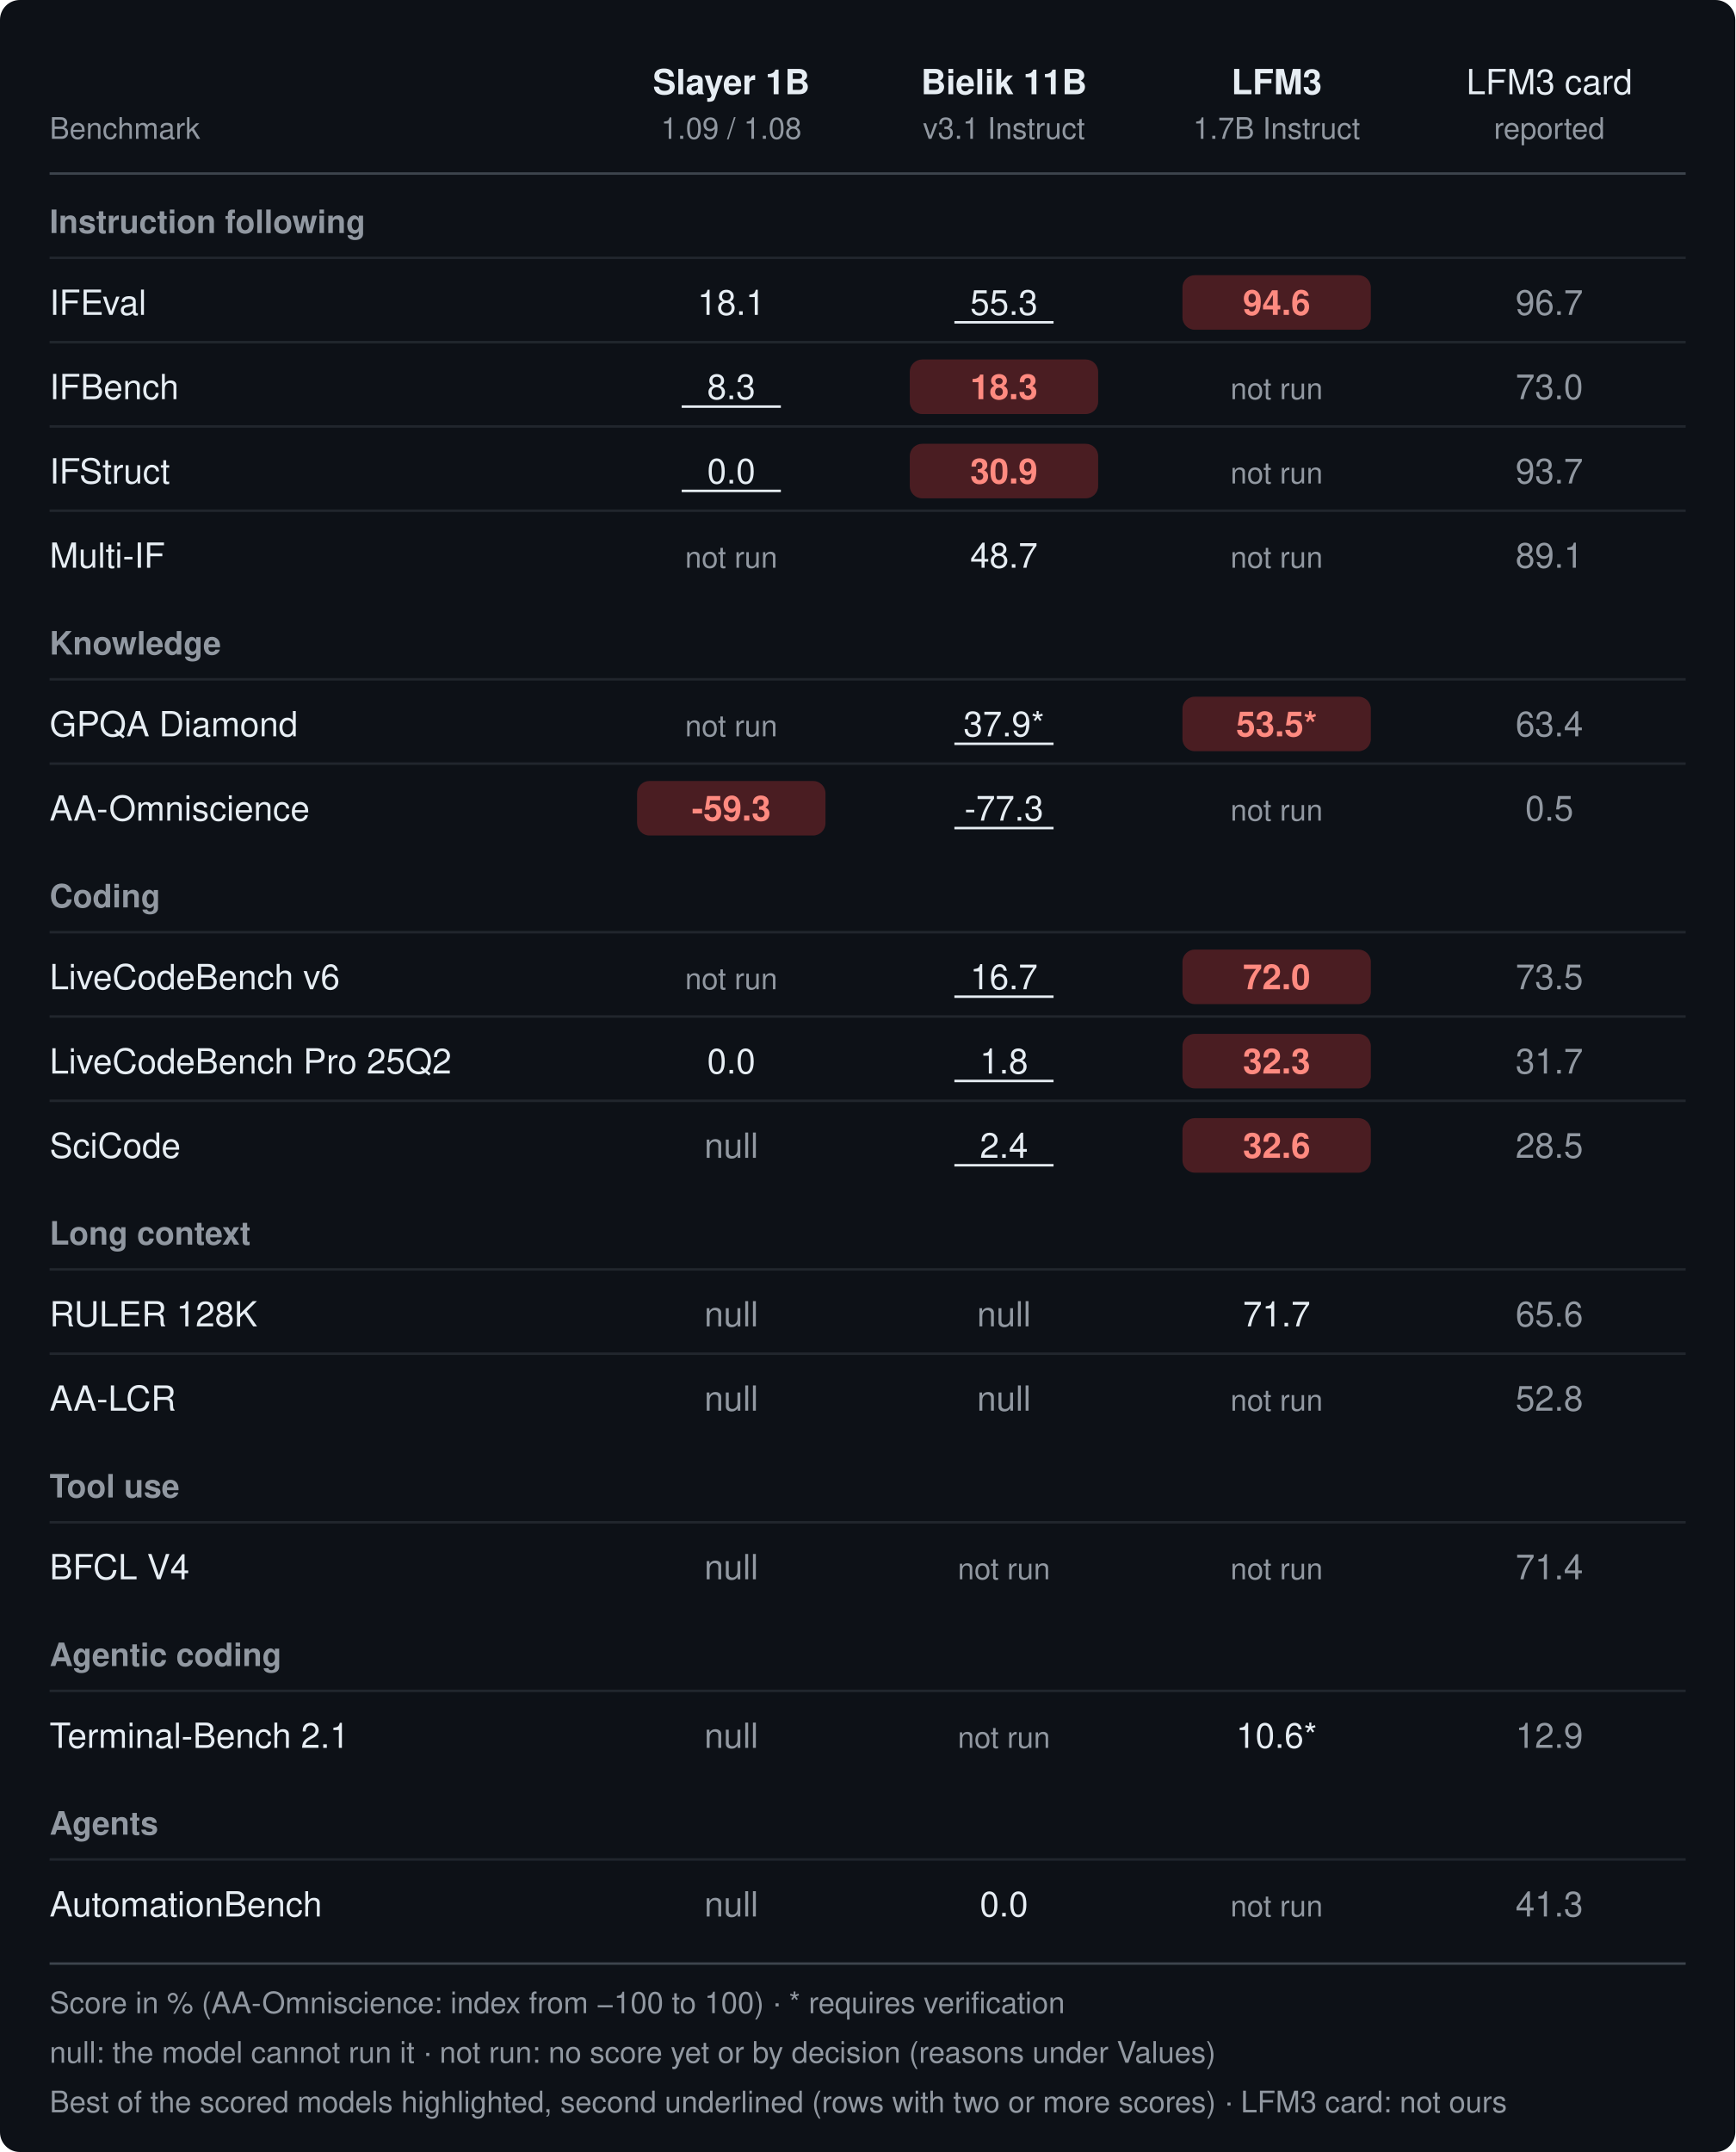
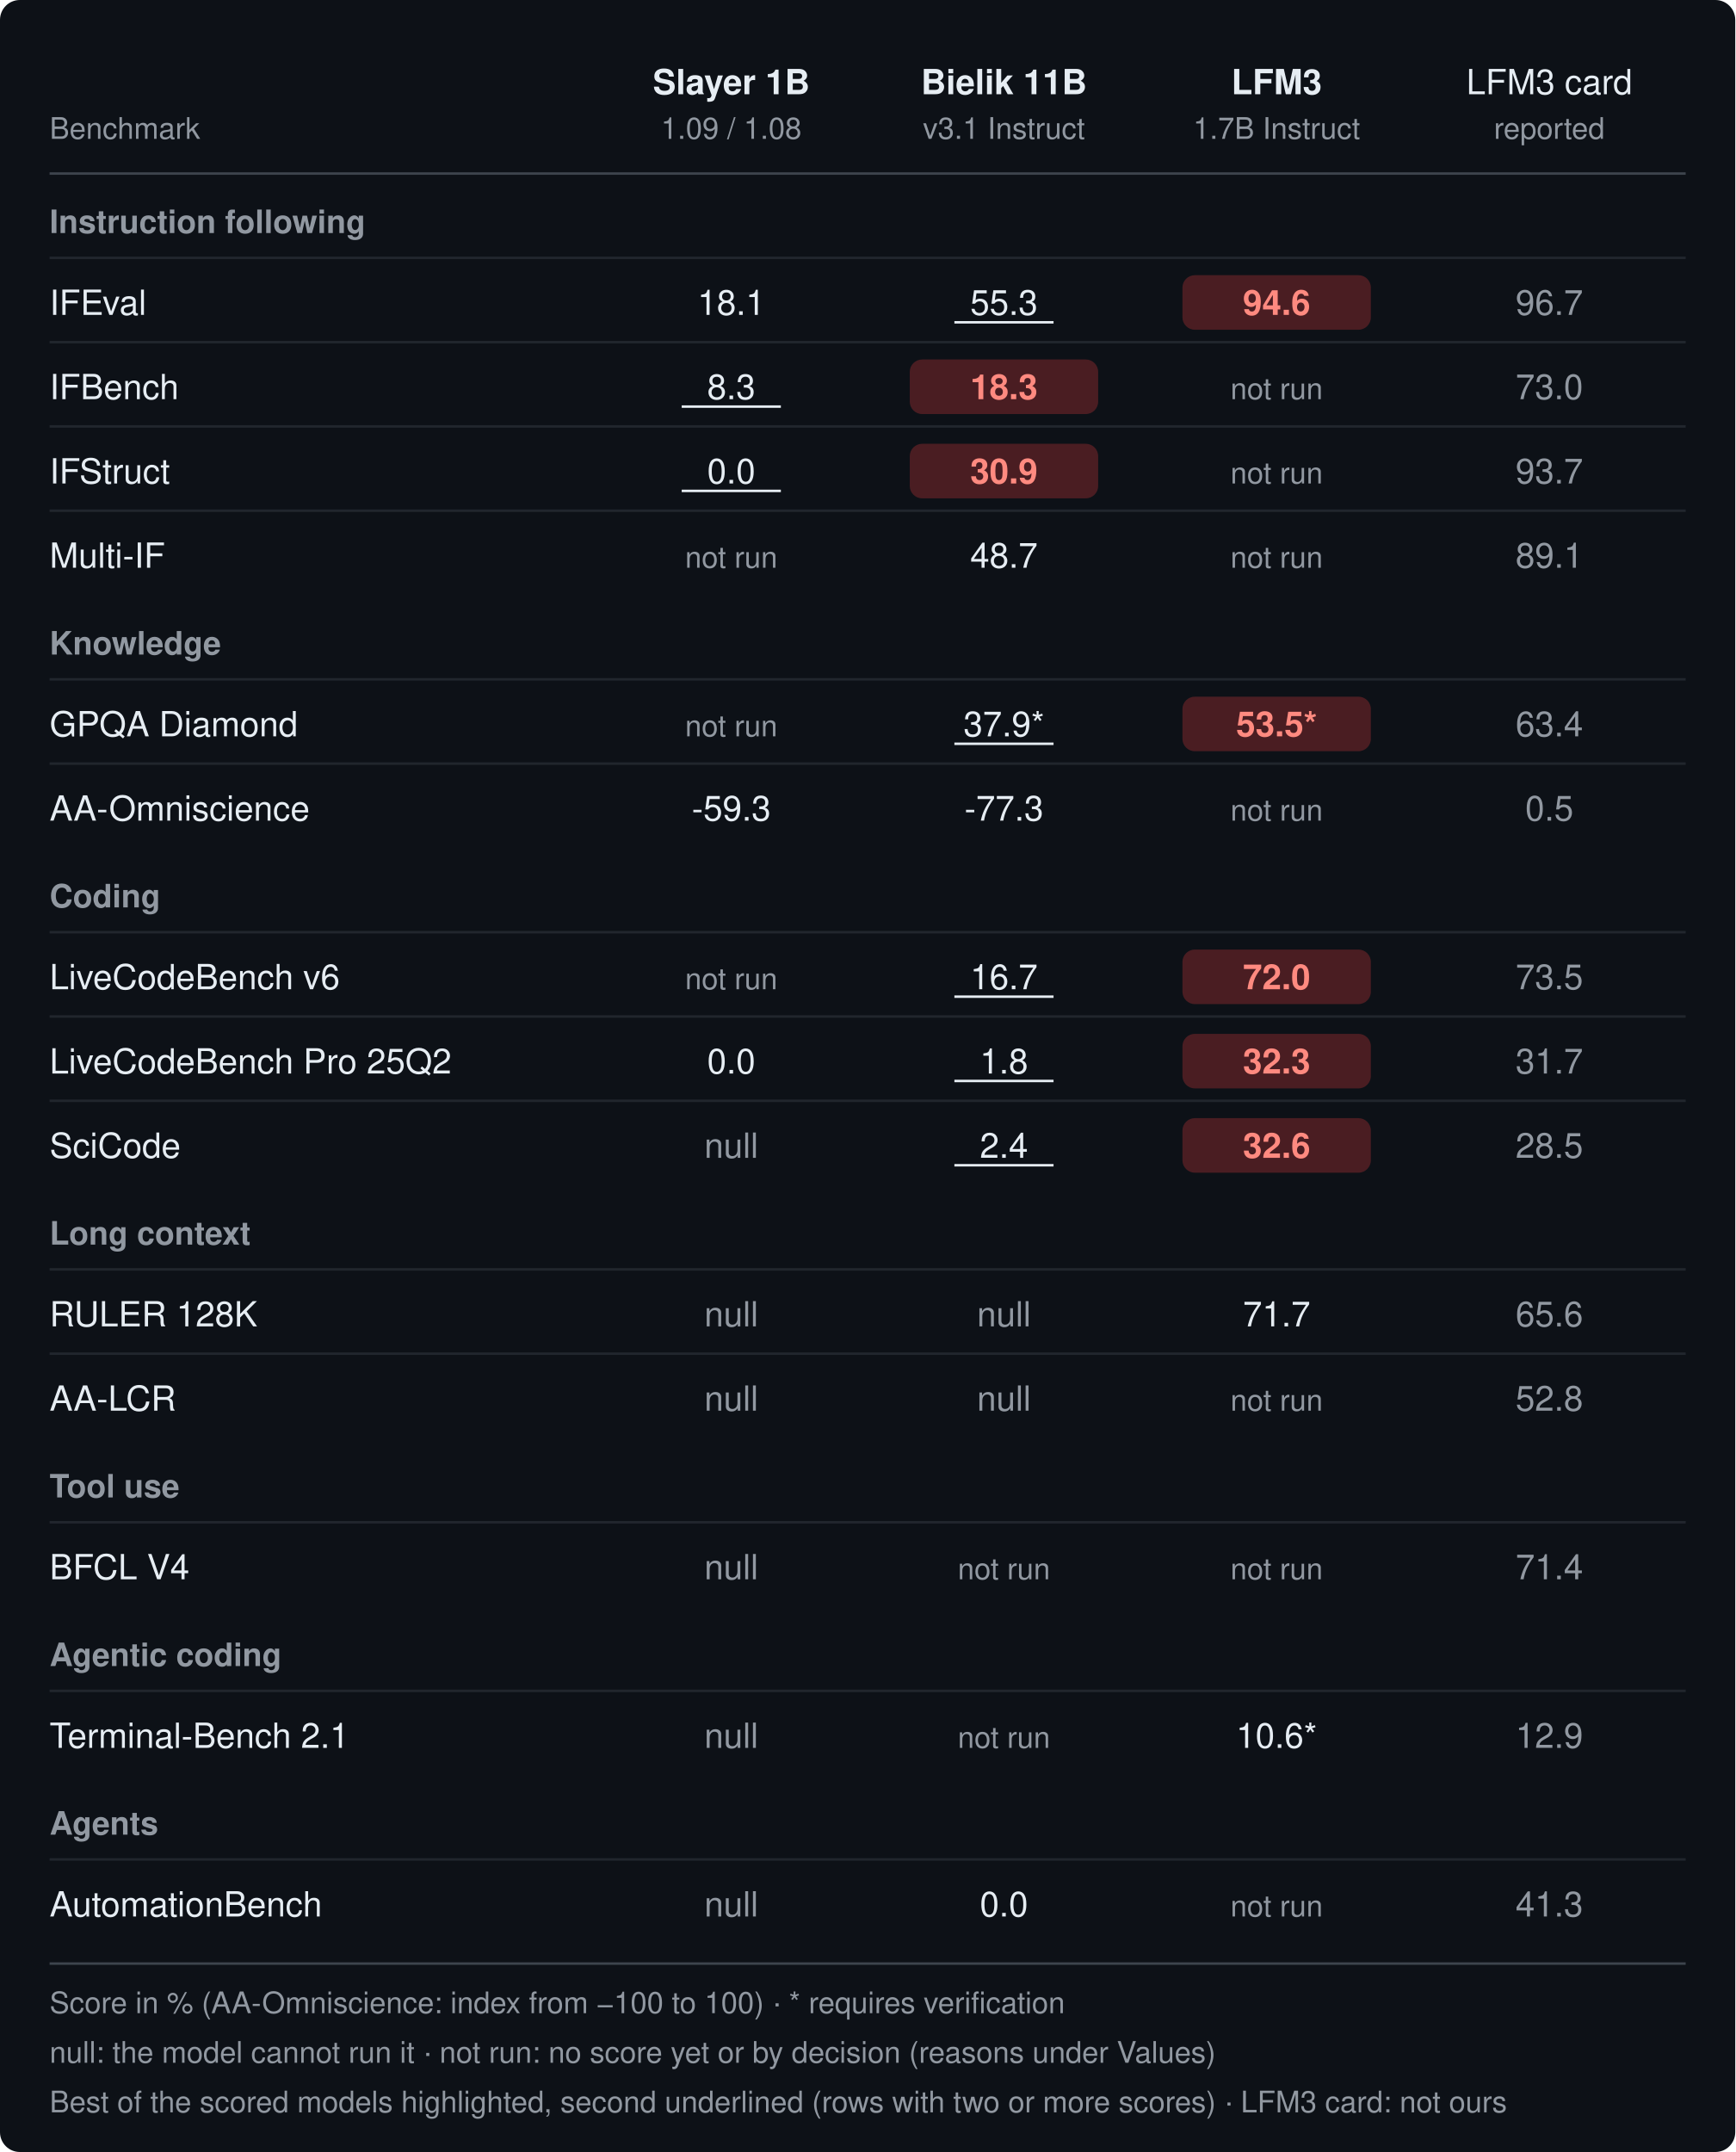
<svg xmlns="http://www.w3.org/2000/svg" width="700" height="868" viewBox="0 0 700 868" font-family="-apple-system, BlinkMacSystemFont, 'Segoe UI', Helvetica, Arial, sans-serif" font-size="14" fill="#e6edf3">
  <rect width="700" height="868" rx="8" fill="#0d1117" />
  <text x="295.0" y="38" text-anchor="middle" font-weight="600">Slayer 1B</text>
  <text x="295.0" y="56" text-anchor="middle" font-size="12" fill="#9198a1">1.09 / 1.08</text>
  <text x="405.0" y="38" text-anchor="middle" font-weight="600">Bielik 11B</text>
  <text x="405.0" y="56" text-anchor="middle" font-size="12" fill="#9198a1">v3.1 Instruct</text>
  <text x="515.0" y="38" text-anchor="middle" font-weight="600">LFM3</text>
  <text x="515.0" y="56" text-anchor="middle" font-size="12" fill="#9198a1">1.7B Instruct</text>
  <text x="625.0" y="38" text-anchor="middle" font-weight="400">LFM3 card</text>
  <text x="625.0" y="56" text-anchor="middle" font-size="12" fill="#9198a1">reported</text>
  <text x="20" y="56" font-size="12" fill="#9198a1">Benchmark</text>
  <line x1="20" x2="680" y1="70" y2="70" stroke="#3d444d" />
  <text x="20" y="94" font-size="13" font-weight="600" fill="#9198a1">Instruction following</text>
  <line x1="20" x2="680" y1="104" y2="104" stroke="#21262d" />
  <text x="20" y="127">IFEval</text>
  <text x="295.0" y="127" text-anchor="middle" data-benchmark="ifeval" data-model="slayer1b-1.08" data-rank="3">18.1</text>
  <line x1="385.0" x2="425.0" y1="130" y2="130" stroke="#e6edf3" />
  <text x="405.0" y="127" text-anchor="middle" data-benchmark="ifeval" data-model="bielik-11b-v3.1" data-rank="2">55.3</text>
  <rect x="477.0" y="111" width="76" height="22" rx="5" fill="#4a1d22" />
  <text x="515.0" y="127" text-anchor="middle" font-weight="700" fill="#ff8a80" data-benchmark="ifeval" data-model="lfm3-1.7b-ifeval" data-rank="1">94.6</text>
  <text x="625.0" y="127" text-anchor="middle" fill="#9198a1" data-card="ifeval">96.7</text>
  <line x1="20" x2="680" y1="138" y2="138" stroke="#21262d" />
  <text x="20" y="161">IFBench</text>
  <line x1="275.0" x2="315.0" y1="164" y2="164" stroke="#e6edf3" />
  <text x="295.0" y="161" text-anchor="middle" data-benchmark="ifbench" data-model="slayer1b-60000" data-rank="2">8.3</text>
  <rect x="367.0" y="145" width="76" height="22" rx="5" fill="#4a1d22" />
  <text x="405.0" y="161" text-anchor="middle" font-weight="700" fill="#ff8a80" data-benchmark="ifbench" data-model="bielik-11b-v3.1-vllm" data-rank="1">18.3</text>
  <text x="515.0" y="161" text-anchor="middle" fill="#9198a1" font-size="12" data-benchmark="ifbench" data-model="" data-rank="0">not run</text>
  <text x="625.0" y="161" text-anchor="middle" fill="#9198a1" data-card="ifbench">73.0</text>
  <line x1="20" x2="680" y1="172" y2="172" stroke="#21262d" />
  <text x="20" y="195">IFStruct</text>
  <line x1="275.0" x2="315.0" y1="198" y2="198" stroke="#e6edf3" />
  <text x="295.0" y="195" text-anchor="middle" data-benchmark="ifstruct" data-model="slayer1b-60000" data-rank="2">0.0</text>
  <rect x="367.0" y="179" width="76" height="22" rx="5" fill="#4a1d22" />
  <text x="405.0" y="195" text-anchor="middle" font-weight="700" fill="#ff8a80" data-benchmark="ifstruct" data-model="bielik-11b-v3.1-vllm" data-rank="1">30.9</text>
  <text x="515.0" y="195" text-anchor="middle" fill="#9198a1" font-size="12" data-benchmark="ifstruct" data-model="" data-rank="0">not run</text>
  <text x="625.0" y="195" text-anchor="middle" fill="#9198a1" data-card="ifstruct">93.7</text>
  <line x1="20" x2="680" y1="206" y2="206" stroke="#21262d" />
  <text x="20" y="229">Multi-IF</text>
  <text x="295.0" y="229" text-anchor="middle" fill="#9198a1" font-size="12" data-benchmark="multi-if" data-model="slayer1b-60000" data-rank="0">not run</text>
  <text x="405.0" y="229" text-anchor="middle" data-benchmark="multi-if" data-model="bielik-11b-v3.1-vllm" data-rank="0">48.7</text>
  <text x="515.0" y="229" text-anchor="middle" fill="#9198a1" font-size="12" data-benchmark="multi-if" data-model="" data-rank="0">not run</text>
  <text x="625.0" y="229" text-anchor="middle" fill="#9198a1" data-card="multi-if">89.1</text>
  <text x="20" y="264" font-size="13" font-weight="600" fill="#9198a1">Knowledge</text>
  <line x1="20" x2="680" y1="274" y2="274" stroke="#21262d" />
  <text x="20" y="297">GPQA Diamond</text>
  <text x="295.0" y="297" text-anchor="middle" fill="#9198a1" font-size="12" data-benchmark="gpqa-diamond" data-model="slayer1b-1.09-k70000" data-rank="0">not run</text>
  <line x1="385.0" x2="425.0" y1="300" y2="300" stroke="#e6edf3" />
  <text x="405.0" y="297" text-anchor="middle" data-benchmark="gpqa-diamond" data-model="bielik-11b-v3.1" data-rank="2">37.9*</text>
  <rect x="477.0" y="281" width="76" height="22" rx="5" fill="#4a1d22" />
  <text x="515.0" y="297" text-anchor="middle" font-weight="700" fill="#ff8a80" data-benchmark="gpqa-diamond" data-model="lfm3-1.7b" data-rank="1">53.5*</text>
  <text x="625.0" y="297" text-anchor="middle" fill="#9198a1" data-card="gpqa-diamond">63.4</text>
  <line x1="20" x2="680" y1="308" y2="308" stroke="#21262d" />
  <text x="20" y="331">AA-Omniscience</text>
-   <rect x="257.0" y="315" width="76" height="22" rx="5" fill="#4a1d22" />
-   <text x="295.0" y="331" text-anchor="middle" font-weight="700" fill="#ff8a80" data-benchmark="aa-omniscience" data-model="slayer1b-60000" data-rank="1">-59.3</text>
-   <line x1="385.0" x2="425.0" y1="334" y2="334" stroke="#e6edf3" />
-   <text x="405.0" y="331" text-anchor="middle" data-benchmark="aa-omniscience" data-model="bielik-11b-v3.1-vllm" data-rank="2">-77.3</text>
+   <text x="295.0" y="331" text-anchor="middle" data-benchmark="aa-omniscience" data-model="slayer1b-60000" data-rank="0">-59.3</text>
+   <text x="405.0" y="331" text-anchor="middle" data-benchmark="aa-omniscience" data-model="bielik-11b-v3.1-vllm" data-rank="0">-77.3</text>
  <text x="515.0" y="331" text-anchor="middle" fill="#9198a1" font-size="12" data-benchmark="aa-omniscience" data-model="" data-rank="0">not run</text>
  <text x="625.0" y="331" text-anchor="middle" fill="#9198a1" data-card="aa-omniscience">0.5</text>
  <text x="20" y="366" font-size="13" font-weight="600" fill="#9198a1">Coding</text>
  <line x1="20" x2="680" y1="376" y2="376" stroke="#21262d" />
  <text x="20" y="399">LiveCodeBench v6</text>
  <text x="295.0" y="399" text-anchor="middle" fill="#9198a1" font-size="12" data-benchmark="livecodebench-v6" data-model="slayer1b-1.09-k70000" data-rank="0">not run</text>
  <line x1="385.0" x2="425.0" y1="402" y2="402" stroke="#e6edf3" />
  <text x="405.0" y="399" text-anchor="middle" data-benchmark="livecodebench-v6" data-model="bielik-11b-v3.1" data-rank="2">16.7</text>
  <rect x="477.0" y="383" width="76" height="22" rx="5" fill="#4a1d22" />
  <text x="515.0" y="399" text-anchor="middle" font-weight="700" fill="#ff8a80" data-benchmark="livecodebench-v6" data-model="lfm3-1.7b" data-rank="1">72.0</text>
  <text x="625.0" y="399" text-anchor="middle" fill="#9198a1" data-card="livecodebench-v6">73.5</text>
  <line x1="20" x2="680" y1="410" y2="410" stroke="#21262d" />
  <text x="20" y="433">LiveCodeBench Pro 25Q2</text>
  <text x="295.0" y="433" text-anchor="middle" data-benchmark="livecodebench-pro-25q2" data-model="slayer1b-1.09-k70000" data-rank="3">0.0</text>
  <line x1="385.0" x2="425.0" y1="436" y2="436" stroke="#e6edf3" />
  <text x="405.0" y="433" text-anchor="middle" data-benchmark="livecodebench-pro-25q2" data-model="bielik-11b-v3.1" data-rank="2">1.8</text>
  <rect x="477.0" y="417" width="76" height="22" rx="5" fill="#4a1d22" />
  <text x="515.0" y="433" text-anchor="middle" font-weight="700" fill="#ff8a80" data-benchmark="livecodebench-pro-25q2" data-model="lfm3-1.7b" data-rank="1">32.3</text>
  <text x="625.0" y="433" text-anchor="middle" fill="#9198a1" data-card="livecodebench-pro-25q2">31.7</text>
  <line x1="20" x2="680" y1="444" y2="444" stroke="#21262d" />
  <text x="20" y="467">SciCode</text>
  <text x="295.0" y="467" text-anchor="middle" fill="#9198a1" data-benchmark="scicode" data-model="slayer1b-1.09-k70000" data-rank="0">null</text>
  <line x1="385.0" x2="425.0" y1="470" y2="470" stroke="#e6edf3" />
  <text x="405.0" y="467" text-anchor="middle" data-benchmark="scicode" data-model="bielik-11b-v3.1" data-rank="2">2.4</text>
  <rect x="477.0" y="451" width="76" height="22" rx="5" fill="#4a1d22" />
  <text x="515.0" y="467" text-anchor="middle" font-weight="700" fill="#ff8a80" data-benchmark="scicode" data-model="lfm3-1.7b" data-rank="1">32.6</text>
  <text x="625.0" y="467" text-anchor="middle" fill="#9198a1" data-card="scicode">28.5</text>
  <text x="20" y="502" font-size="13" font-weight="600" fill="#9198a1">Long context</text>
  <line x1="20" x2="680" y1="512" y2="512" stroke="#21262d" />
  <text x="20" y="535">RULER 128K</text>
  <text x="295.0" y="535" text-anchor="middle" fill="#9198a1" data-benchmark="ruler-128k" data-model="slayer1b-1.09-k70000" data-rank="0">null</text>
  <text x="405.0" y="535" text-anchor="middle" fill="#9198a1" data-benchmark="ruler-128k" data-model="bielik-11b-v3.1" data-rank="0">null</text>
  <text x="515.0" y="535" text-anchor="middle" data-benchmark="ruler-128k" data-model="lfm3-1.7b" data-rank="0">71.7</text>
  <text x="625.0" y="535" text-anchor="middle" fill="#9198a1" data-card="ruler-128k">65.6</text>
  <line x1="20" x2="680" y1="546" y2="546" stroke="#21262d" />
  <text x="20" y="569">AA-LCR</text>
  <text x="295.0" y="569" text-anchor="middle" fill="#9198a1" data-benchmark="aa-lcr" data-model="slayer1b-1.09-k70000" data-rank="0">null</text>
  <text x="405.0" y="569" text-anchor="middle" fill="#9198a1" data-benchmark="aa-lcr" data-model="bielik-11b-v3.1" data-rank="0">null</text>
  <text x="515.0" y="569" text-anchor="middle" fill="#9198a1" font-size="12" data-benchmark="aa-lcr" data-model="" data-rank="0">not run</text>
  <text x="625.0" y="569" text-anchor="middle" fill="#9198a1" data-card="aa-lcr">52.8</text>
  <text x="20" y="604" font-size="13" font-weight="600" fill="#9198a1">Tool use</text>
  <line x1="20" x2="680" y1="614" y2="614" stroke="#21262d" />
  <text x="20" y="637">BFCL V4</text>
  <text x="295.0" y="637" text-anchor="middle" fill="#9198a1" data-benchmark="bfcl-v4" data-model="slayer1b-60000" data-rank="0">null</text>
  <text x="405.0" y="637" text-anchor="middle" fill="#9198a1" font-size="12" data-benchmark="bfcl-v4" data-model="bielik-11b-v3.1-vllm" data-rank="0">not run</text>
  <text x="515.0" y="637" text-anchor="middle" fill="#9198a1" font-size="12" data-benchmark="bfcl-v4" data-model="" data-rank="0">not run</text>
  <text x="625.0" y="637" text-anchor="middle" fill="#9198a1" data-card="bfcl-v4">71.4</text>
  <text x="20" y="672" font-size="13" font-weight="600" fill="#9198a1">Agentic coding</text>
  <line x1="20" x2="680" y1="682" y2="682" stroke="#21262d" />
  <text x="20" y="705">Terminal-Bench 2.1</text>
  <text x="295.0" y="705" text-anchor="middle" fill="#9198a1" data-benchmark="terminal-bench-2-1" data-model="slayer1b-1.09-k70000" data-rank="0">null</text>
  <text x="405.0" y="705" text-anchor="middle" fill="#9198a1" font-size="12" data-benchmark="terminal-bench-2-1" data-model="" data-rank="0">not run</text>
  <text x="515.0" y="705" text-anchor="middle" data-benchmark="terminal-bench-2-1" data-model="lfm3-1.7b" data-rank="0">10.6*</text>
  <text x="625.0" y="705" text-anchor="middle" fill="#9198a1" data-card="terminal-bench-2-1">12.9</text>
  <text x="20" y="740" font-size="13" font-weight="600" fill="#9198a1">Agents</text>
  <line x1="20" x2="680" y1="750" y2="750" stroke="#21262d" />
  <text x="20" y="773">AutomationBench</text>
  <text x="295.0" y="773" text-anchor="middle" fill="#9198a1" data-benchmark="automationbench" data-model="slayer1b-60000" data-rank="0">null</text>
  <text x="405.0" y="773" text-anchor="middle" data-benchmark="automationbench" data-model="bielik-11b-v3.1-vllm" data-rank="0">0.0</text>
  <text x="515.0" y="773" text-anchor="middle" fill="#9198a1" font-size="12" data-benchmark="automationbench" data-model="" data-rank="0">not run</text>
  <text x="625.0" y="773" text-anchor="middle" fill="#9198a1" data-card="automationbench">41.3</text>
  <line x1="20" x2="680" y1="792" y2="792" stroke="#3d444d" />
  <text x="20" y="812" font-size="12" fill="#9198a1">Score in % (AA-Omniscience: index from −100 to 100) · * requires verification</text>
  <text x="20" y="832" font-size="12" fill="#9198a1">null: the model cannot run it · not run: no score yet or by decision (reasons under Values)</text>
  <text x="20" y="852" font-size="12" fill="#9198a1">Best of the scored models highlighted, second underlined (rows with two or more scores) · LFM3 card: not ours</text>
</svg>
